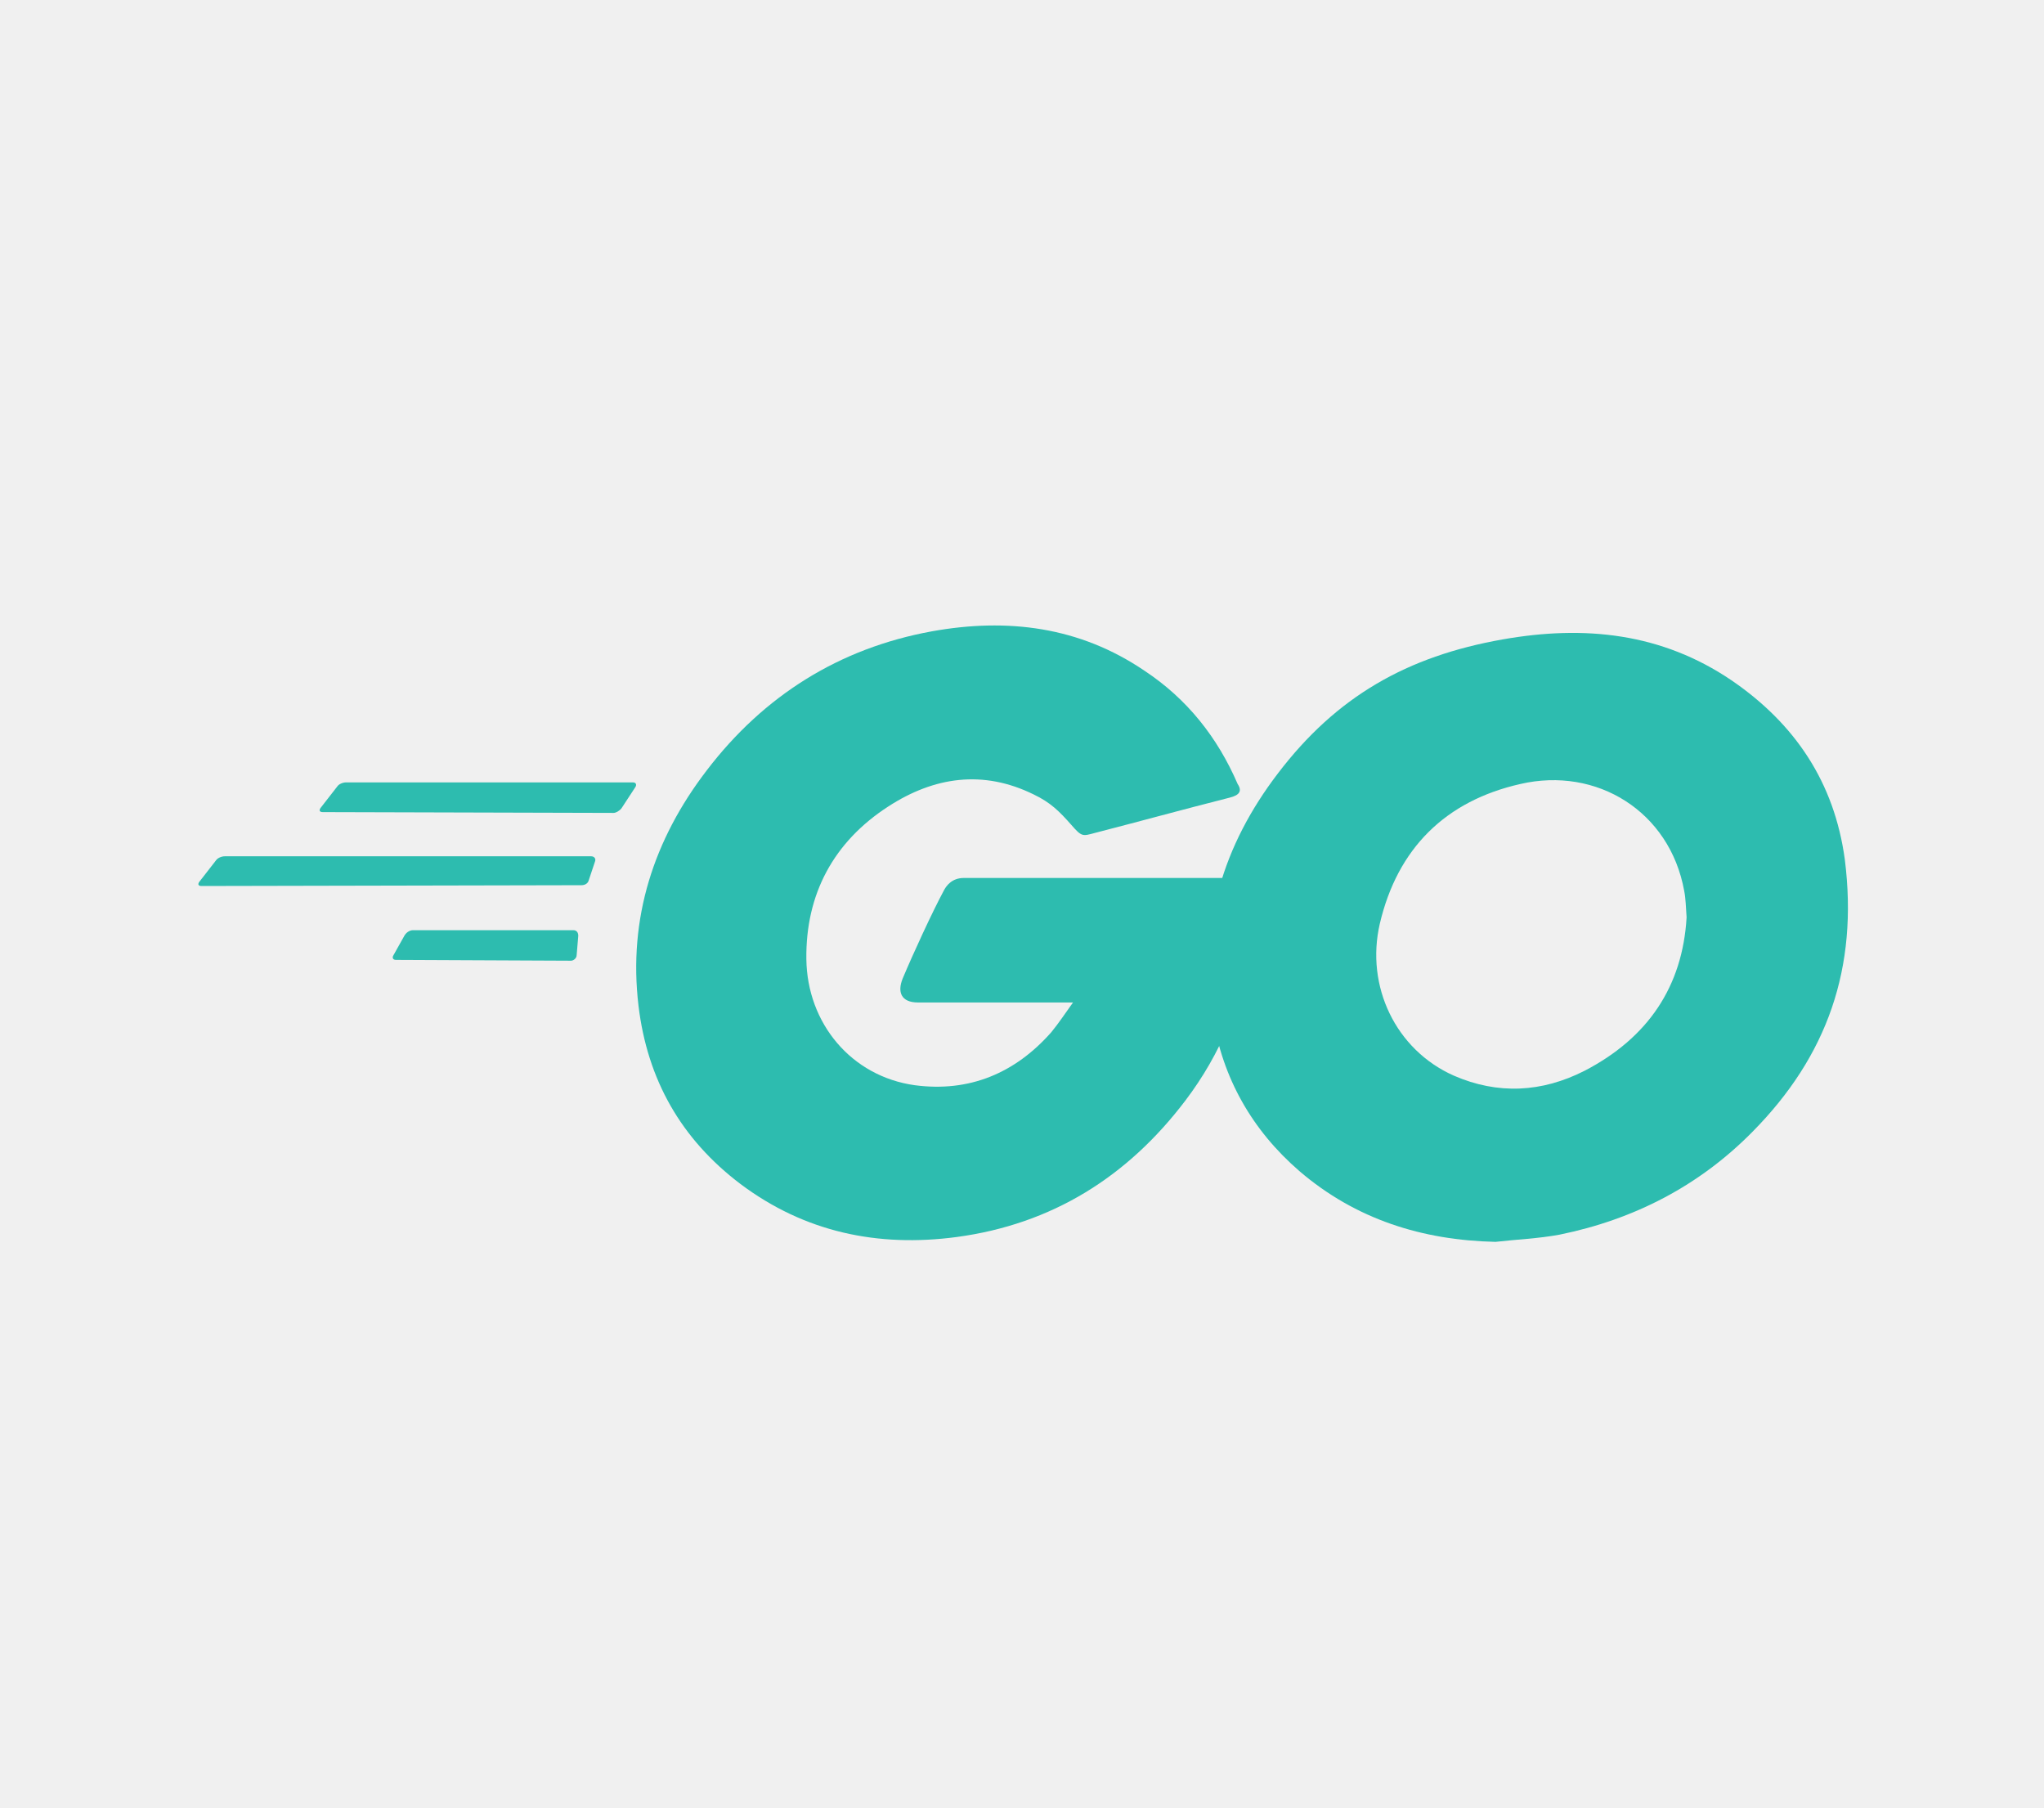
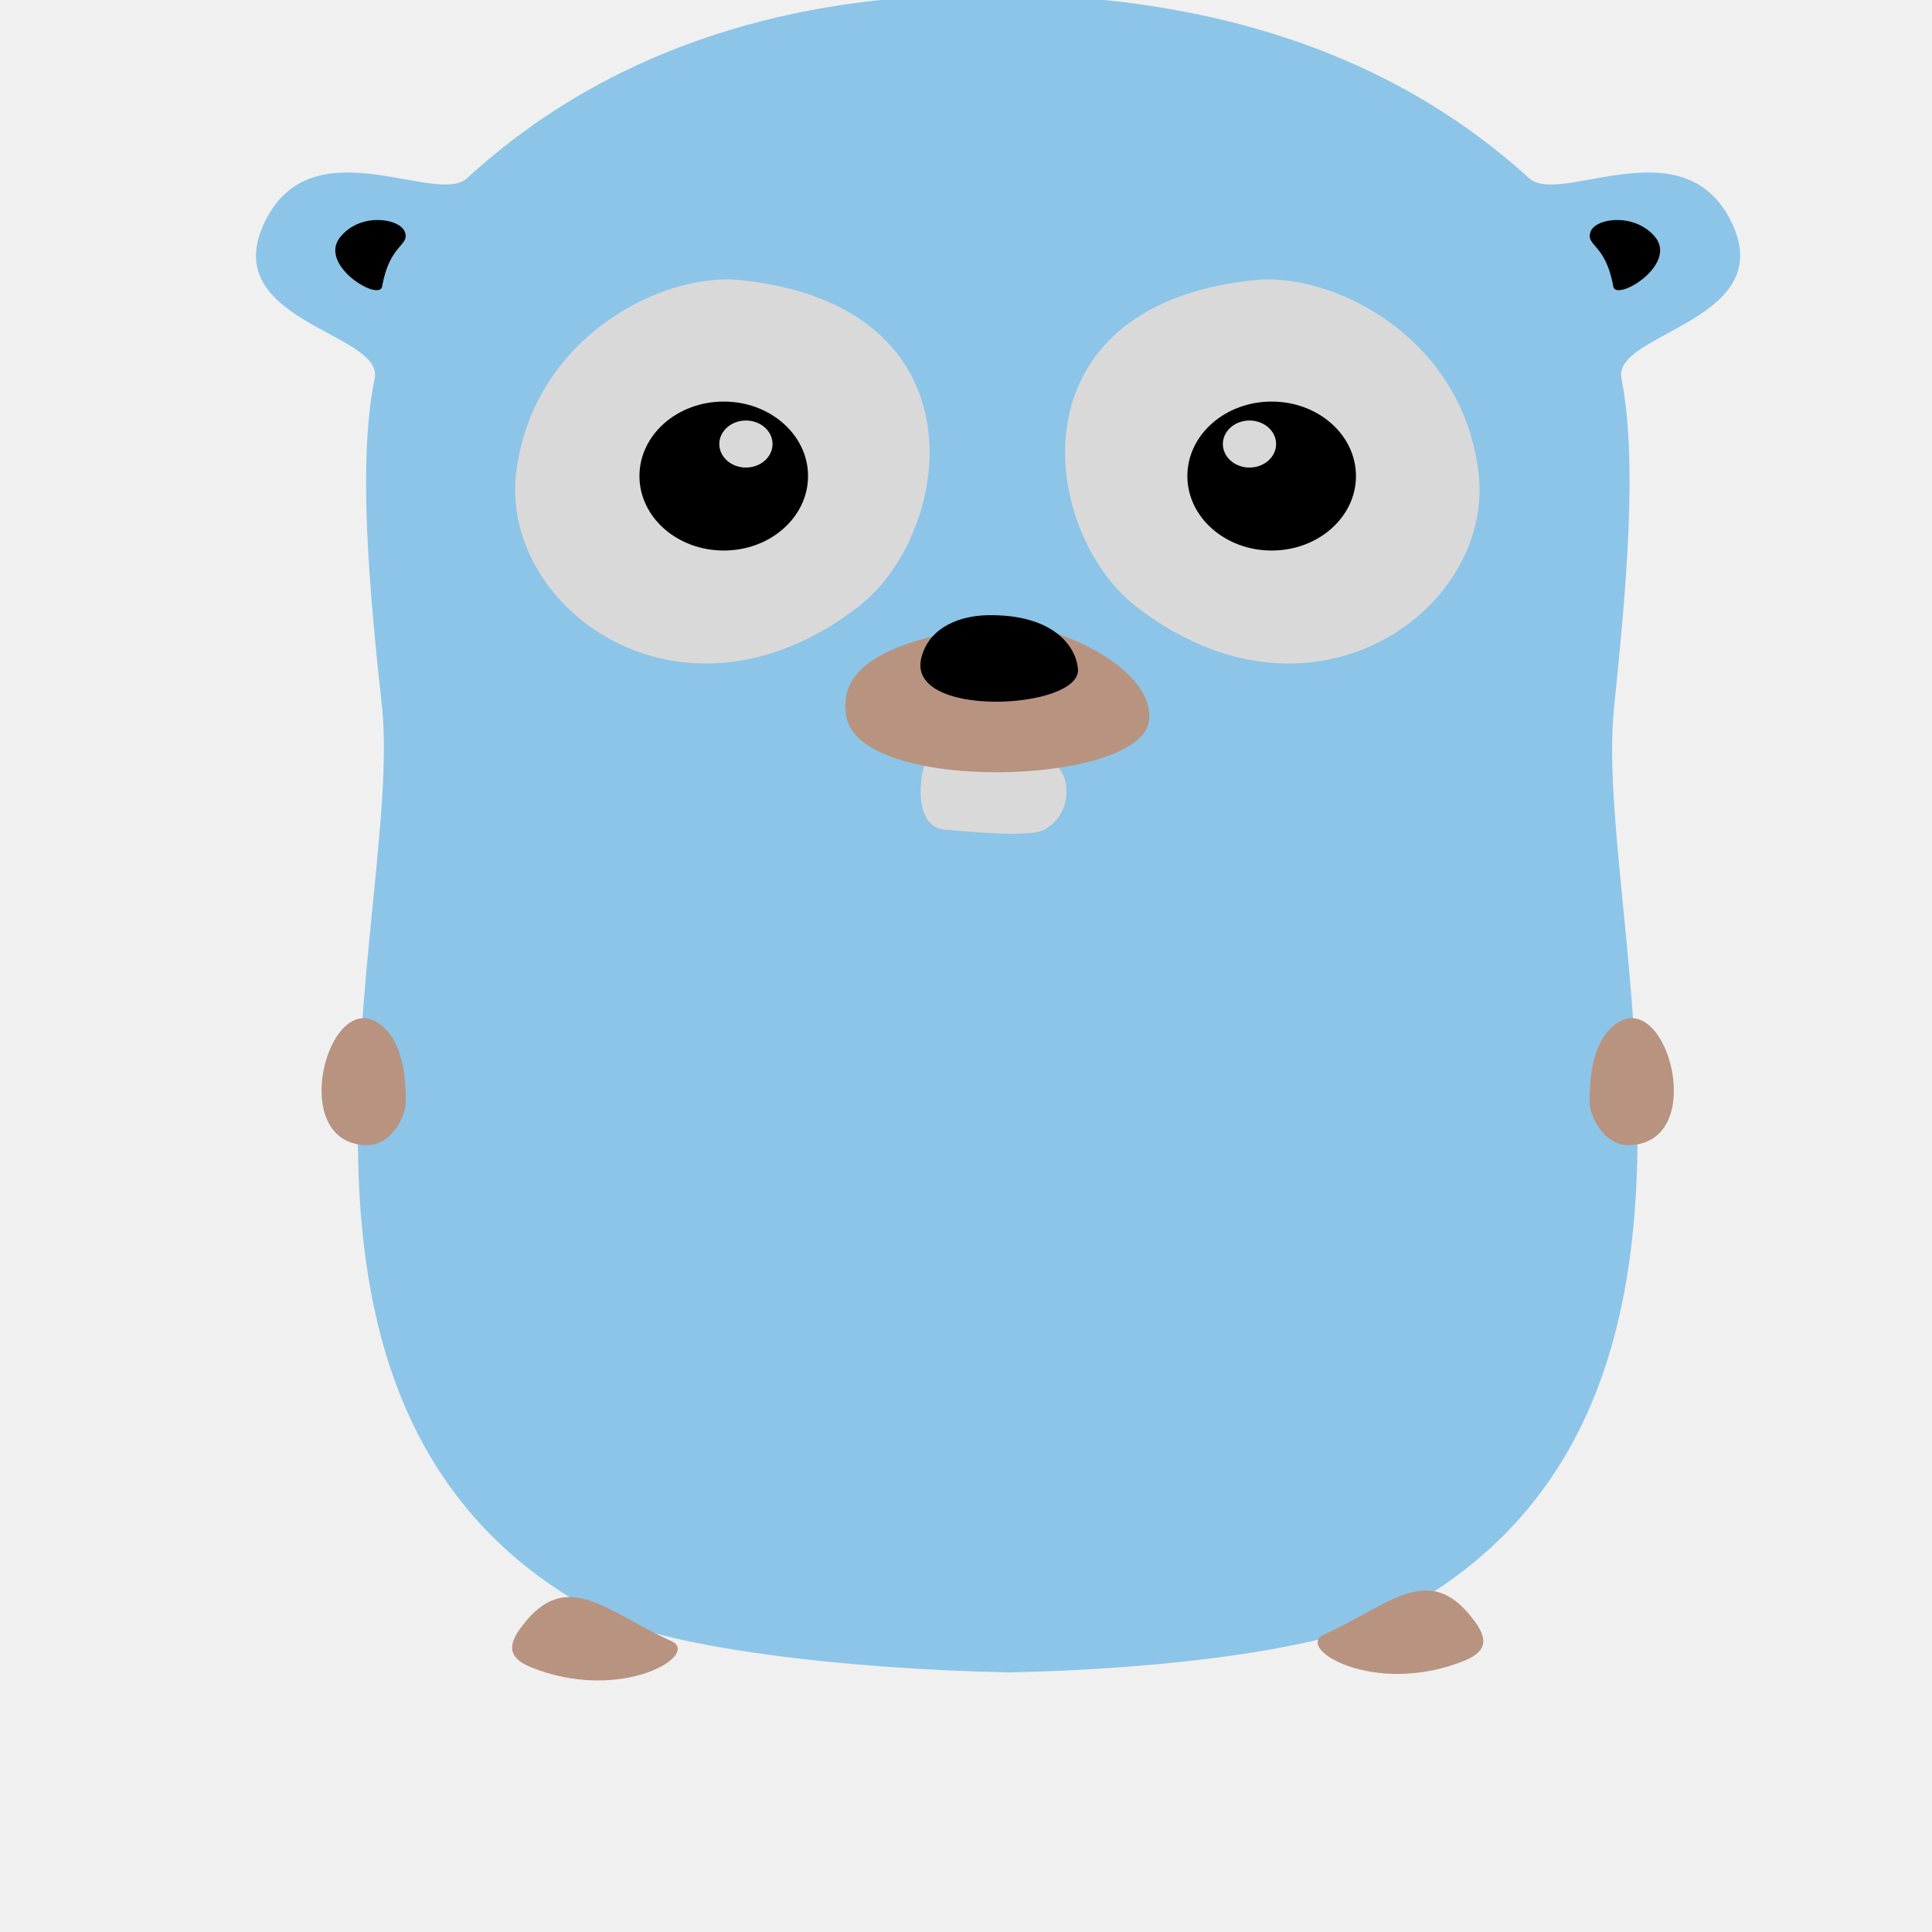
- <svg xmlns="http://www.w3.org/2000/svg" version="1.1" id="Layer_1" x="0px" y="0px" viewBox="0 0 254.5 225" style="enable-background:new 0 0 254.5 225;" xml:space="preserve">
-   <style type="text/css">
- 	.st0{fill:#2DBCAF;}
- 	.st1{fill:#5DC9E1;}
- 	.st2{fill:#FDDD00;}
- 	.st3{fill:#CE3262;}
- 	.st4{fill:#00ACD7;}
- 	.st5{fill:#FFFFFF;}
- </style>
-   <g>
-     <g>
-       <g>
-         <g>
-           <path class="st0" d="M40.2,101.1c-0.4,0-0.5-0.2-0.3-0.5l2.1-2.7c0.2-0.3,0.7-0.5,1.1-0.5l35.7,0c0.4,0,0.5,0.3,0.3,0.6      l-1.7,2.6c-0.2,0.3-0.7,0.6-1,0.6L40.2,101.1z" />
-         </g>
-       </g>
-     </g>
-     <g>
-       <g>
-         <g>
-           <path class="st0" d="M25.1,110.3c-0.4,0-0.5-0.2-0.3-0.5l2.1-2.7c0.2-0.3,0.7-0.5,1.1-0.5l45.6,0c0.4,0,0.6,0.3,0.5,0.6      l-0.8,2.4c-0.1,0.4-0.5,0.6-0.9,0.6L25.1,110.3z" />
-         </g>
-       </g>
-     </g>
-     <g>
-       <g>
-         <g>
-           <path class="st0" d="M49.3,119.5c-0.4,0-0.5-0.3-0.3-0.6l1.4-2.5c0.2-0.3,0.6-0.6,1-0.6l20,0c0.4,0,0.6,0.3,0.6,0.7l-0.2,2.4      c0,0.4-0.4,0.7-0.7,0.7L49.3,119.5z" />
-         </g>
-       </g>
-     </g>
-     <g>
-       <g id="CXHf1q_1_">
-         <g>
-           <g>
-             <path class="st0" d="M153.1,99.3c-6.3,1.6-10.6,2.8-16.8,4.4c-1.5,0.4-1.6,0.5-2.9-1c-1.5-1.7-2.6-2.8-4.7-3.8       c-6.3-3.1-12.4-2.2-18.1,1.5c-6.8,4.4-10.3,10.9-10.2,19c0.1,8,5.6,14.6,13.5,15.7c6.8,0.9,12.5-1.5,17-6.6       c0.9-1.1,1.7-2.3,2.7-3.7c-3.6,0-8.1,0-19.3,0c-2.1,0-2.6-1.3-1.9-3c1.3-3.1,3.7-8.3,5.1-10.9c0.3-0.6,1-1.6,2.5-1.6       c5.1,0,23.9,0,36.4,0c-0.2,2.7-0.2,5.4-0.6,8.1c-1.1,7.2-3.8,13.8-8.2,19.6c-7.2,9.5-16.6,15.4-28.5,17       c-9.8,1.3-18.9-0.6-26.9-6.6c-7.4-5.6-11.6-13-12.7-22.2c-1.3-10.9,1.9-20.7,8.5-29.3c7.1-9.3,16.5-15.2,28-17.3       c9.4-1.7,18.4-0.6,26.5,4.9c5.3,3.5,9.1,8.3,11.6,14.1C154.7,98.5,154.3,99,153.1,99.3z" />
-           </g>
-           <g>
-             <path class="st0" d="M186.2,154.6c-9.1-0.2-17.4-2.8-24.4-8.8c-5.9-5.1-9.6-11.6-10.8-19.3c-1.8-11.3,1.3-21.3,8.1-30.2       c7.3-9.6,16.1-14.6,28-16.7c10.2-1.8,19.8-0.8,28.5,5.1c7.9,5.4,12.8,12.7,14.1,22.3c1.7,13.5-2.2,24.5-11.5,33.9       c-6.6,6.7-14.7,10.9-24,12.8C191.5,154.2,188.8,154.3,186.2,154.6z M210,114.2c-0.1-1.3-0.1-2.3-0.3-3.3       c-1.8-9.9-10.9-15.5-20.4-13.3c-9.3,2.1-15.3,8-17.5,17.4c-1.8,7.8,2,15.7,9.2,18.9c5.5,2.4,11,2.1,16.3-0.6       C205.2,129.2,209.5,122.8,210,114.2z" />
-           </g>
-         </g>
-       </g>
-     </g>
+ <svg xmlns="http://www.w3.org/2000/svg" width="800" height="800" viewBox="0 0 800 800" fill="none">
+   <g clip-path="url(#clip0_0_1)">
+     <rect x="198" y="109" width="429" height="238" fill="#D9D9D9" />
+     <path d="M715.791 89.715C739.367 132.732 667.72 137.331 671.394 156.54C678.13 191.17 673.538 242.574 668.332 293.166C659.453 378.929 732.019 584.274 580.764 666.79C552.289 682.482 484.622 691.139 417.874 692.492H417.568H417.262C350.514 691.139 273.661 682.482 245.186 666.79C94.238 584.274 166.803 378.929 158.23 293.166C152.719 242.574 148.126 191.17 155.168 156.54C158.842 137.331 87.195 133.003 110.772 89.715C130.98 52.65 180.888 85.386 193.441 73.753C257.434 15.044 335.204 -0.647 396.441 -2C402.565 -2 430.121 -2 430.121 -2C491.052 0.705 568.823 15.315 633.121 73.753C645.675 85.386 695.277 52.65 715.791 89.715ZM384.194 314.539C381.438 315.621 376.845 342.135 390.93 343.488C400.422 344.299 426.447 347.005 432.571 343.488C444.512 336.724 443.287 320.491 436.551 316.433C425.222 309.94 387.256 313.186 384.194 314.539ZM306.423 115.958C274.886 112.712 221.916 138.684 213.956 193.875C205.382 251.231 281.928 308.046 355.412 251.231C394.91 220.66 408.689 126.509 306.423 115.958ZM519.527 115.958C417.262 126.509 431.04 220.66 470.538 251.231C544.022 308.046 620.568 251.231 611.995 193.875C604.34 138.684 551.37 112.712 519.527 115.958Z" fill="#8CC5E7" />
+     <path d="M413.281 258.536C432.571 256.101 478.805 275.58 475.743 298.577C472.069 325.361 356.637 328.878 350.514 296.954C346.839 277.474 364.292 265.029 413.281 258.536ZM673.844 474.161C664.352 473.891 658.228 462.798 658.228 456.035C658.228 443.86 660.066 429.521 670.17 423.299C690.99 410.583 707.524 474.432 673.844 474.161ZM152.413 474.161C118.732 474.432 135.266 410.583 156.087 423.299C166.191 429.521 168.028 443.86 168.028 456.035C168.028 462.798 161.904 473.891 152.413 474.161ZM609.851 670.307C615.975 678.153 616.281 683.564 606.483 687.622C569.129 702.773 535.755 682.482 548.308 676.801C574.946 664.897 591.48 646.229 609.851 670.307ZM216.405 673.013C234.776 648.934 251.31 667.602 277.948 679.506C290.502 685.187 257.127 705.478 219.773 690.328C209.975 686.27 210.281 680.859 216.405 673.013Z" fill="#B8937F" />
+     <path d="M658.535 96.208C660.065 90.527 675.987 87.821 684.866 97.561C695.583 109.195 669.251 125.157 668.026 118.664C664.964 101.078 656.697 101.89 658.535 96.208ZM167.722 96.208C169.559 101.89 161.292 101.078 158.23 118.664C157.005 125.157 130.673 109.195 141.39 97.561C149.963 87.821 165.885 90.527 167.722 96.208ZM526.569 227.964C507.292 227.964 491.664 214.156 491.664 197.122C491.664 180.088 507.292 166.28 526.569 166.28C545.847 166.28 561.474 180.088 561.474 197.122C561.474 214.156 545.847 227.964 526.569 227.964ZM517.384 193.605C523.471 193.605 528.406 189.244 528.406 183.865C528.406 178.486 523.471 174.126 517.384 174.126C511.296 174.126 506.361 178.486 506.361 183.865C506.361 189.244 511.296 193.605 517.384 193.605ZM381.744 271.522C385.419 259.077 398.278 255.019 408.688 254.748C435.326 254.207 445.431 266.923 446.349 276.933C448.186 293.978 373.477 298.036 381.744 271.522ZM299.687 227.964C280.41 227.964 264.782 214.156 264.782 197.122C264.782 180.088 280.41 166.28 299.687 166.28C318.964 166.28 334.592 180.088 334.592 197.122C334.592 214.156 318.964 227.964 299.687 227.964ZM308.873 193.605C314.96 193.605 319.895 189.244 319.895 183.865C319.895 178.486 314.96 174.126 308.873 174.126C302.785 174.126 297.85 178.486 297.85 183.865C297.85 189.244 302.785 193.605 308.873 193.605Z" fill="black" />
  </g>
+   <defs>
+     <clipPath id="clip0_0_1">
+       <rect width="800" height="800" fill="white" />
+     </clipPath>
+   </defs>
</svg>
